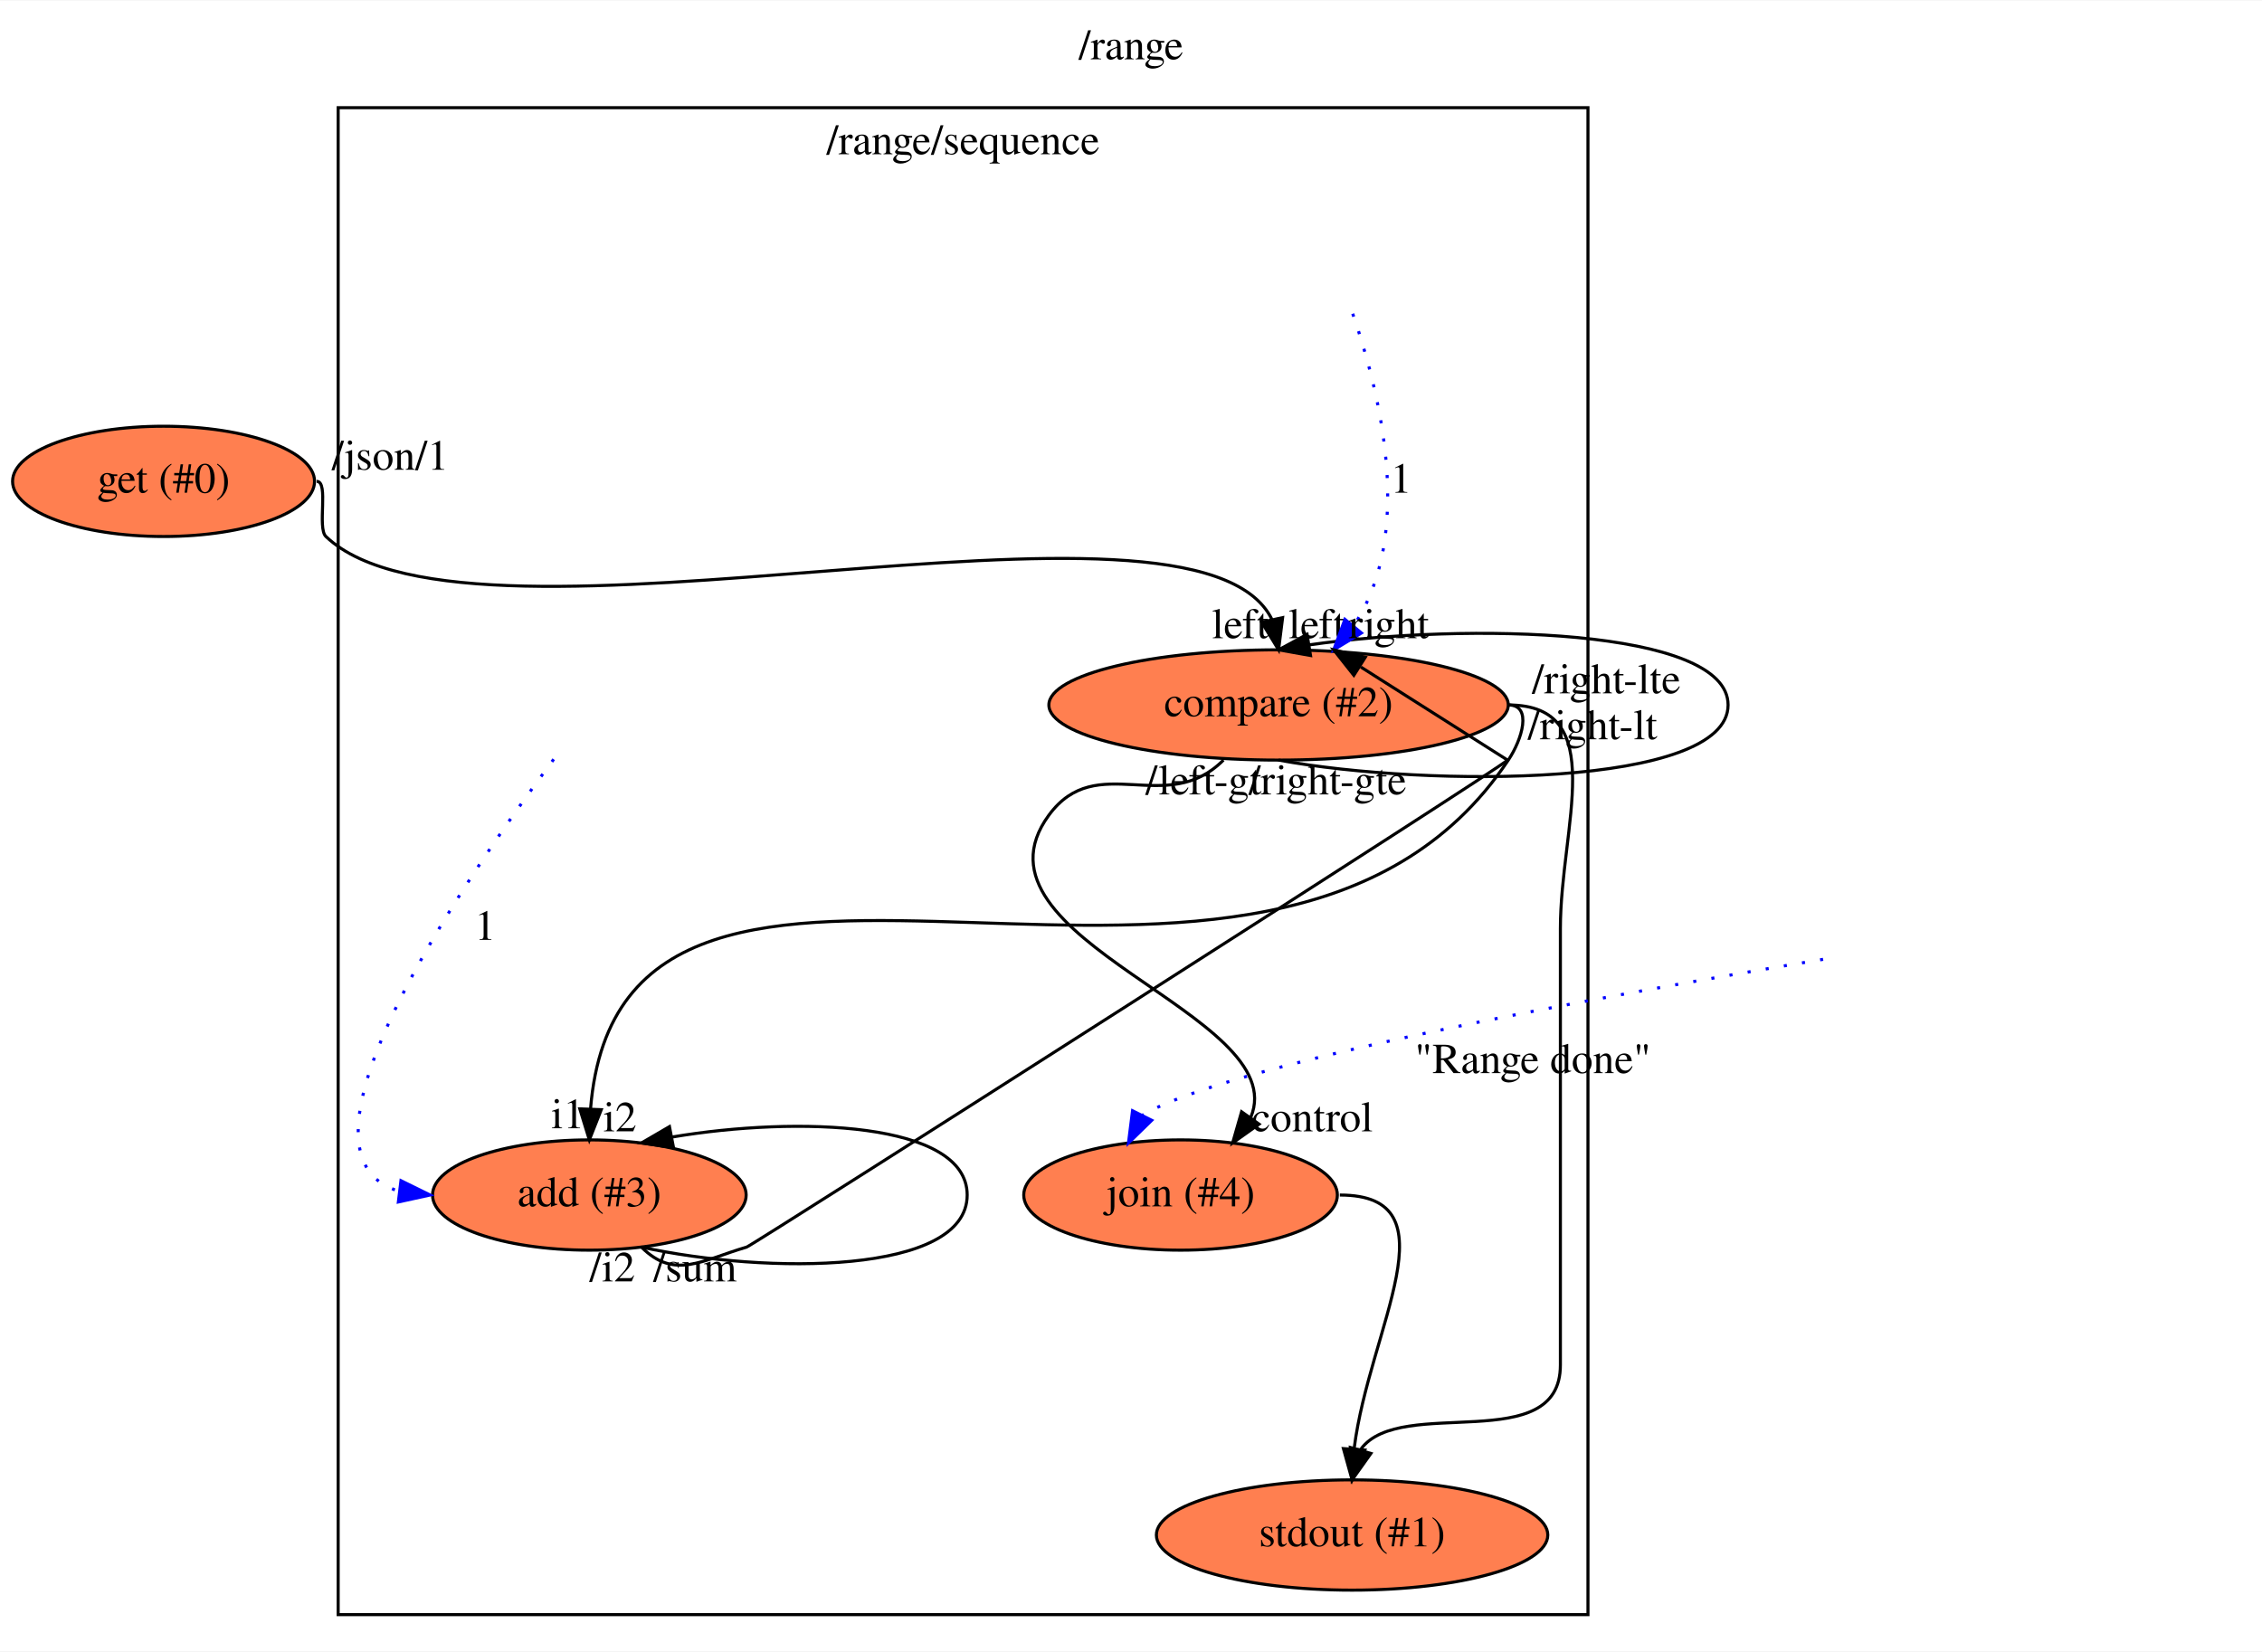
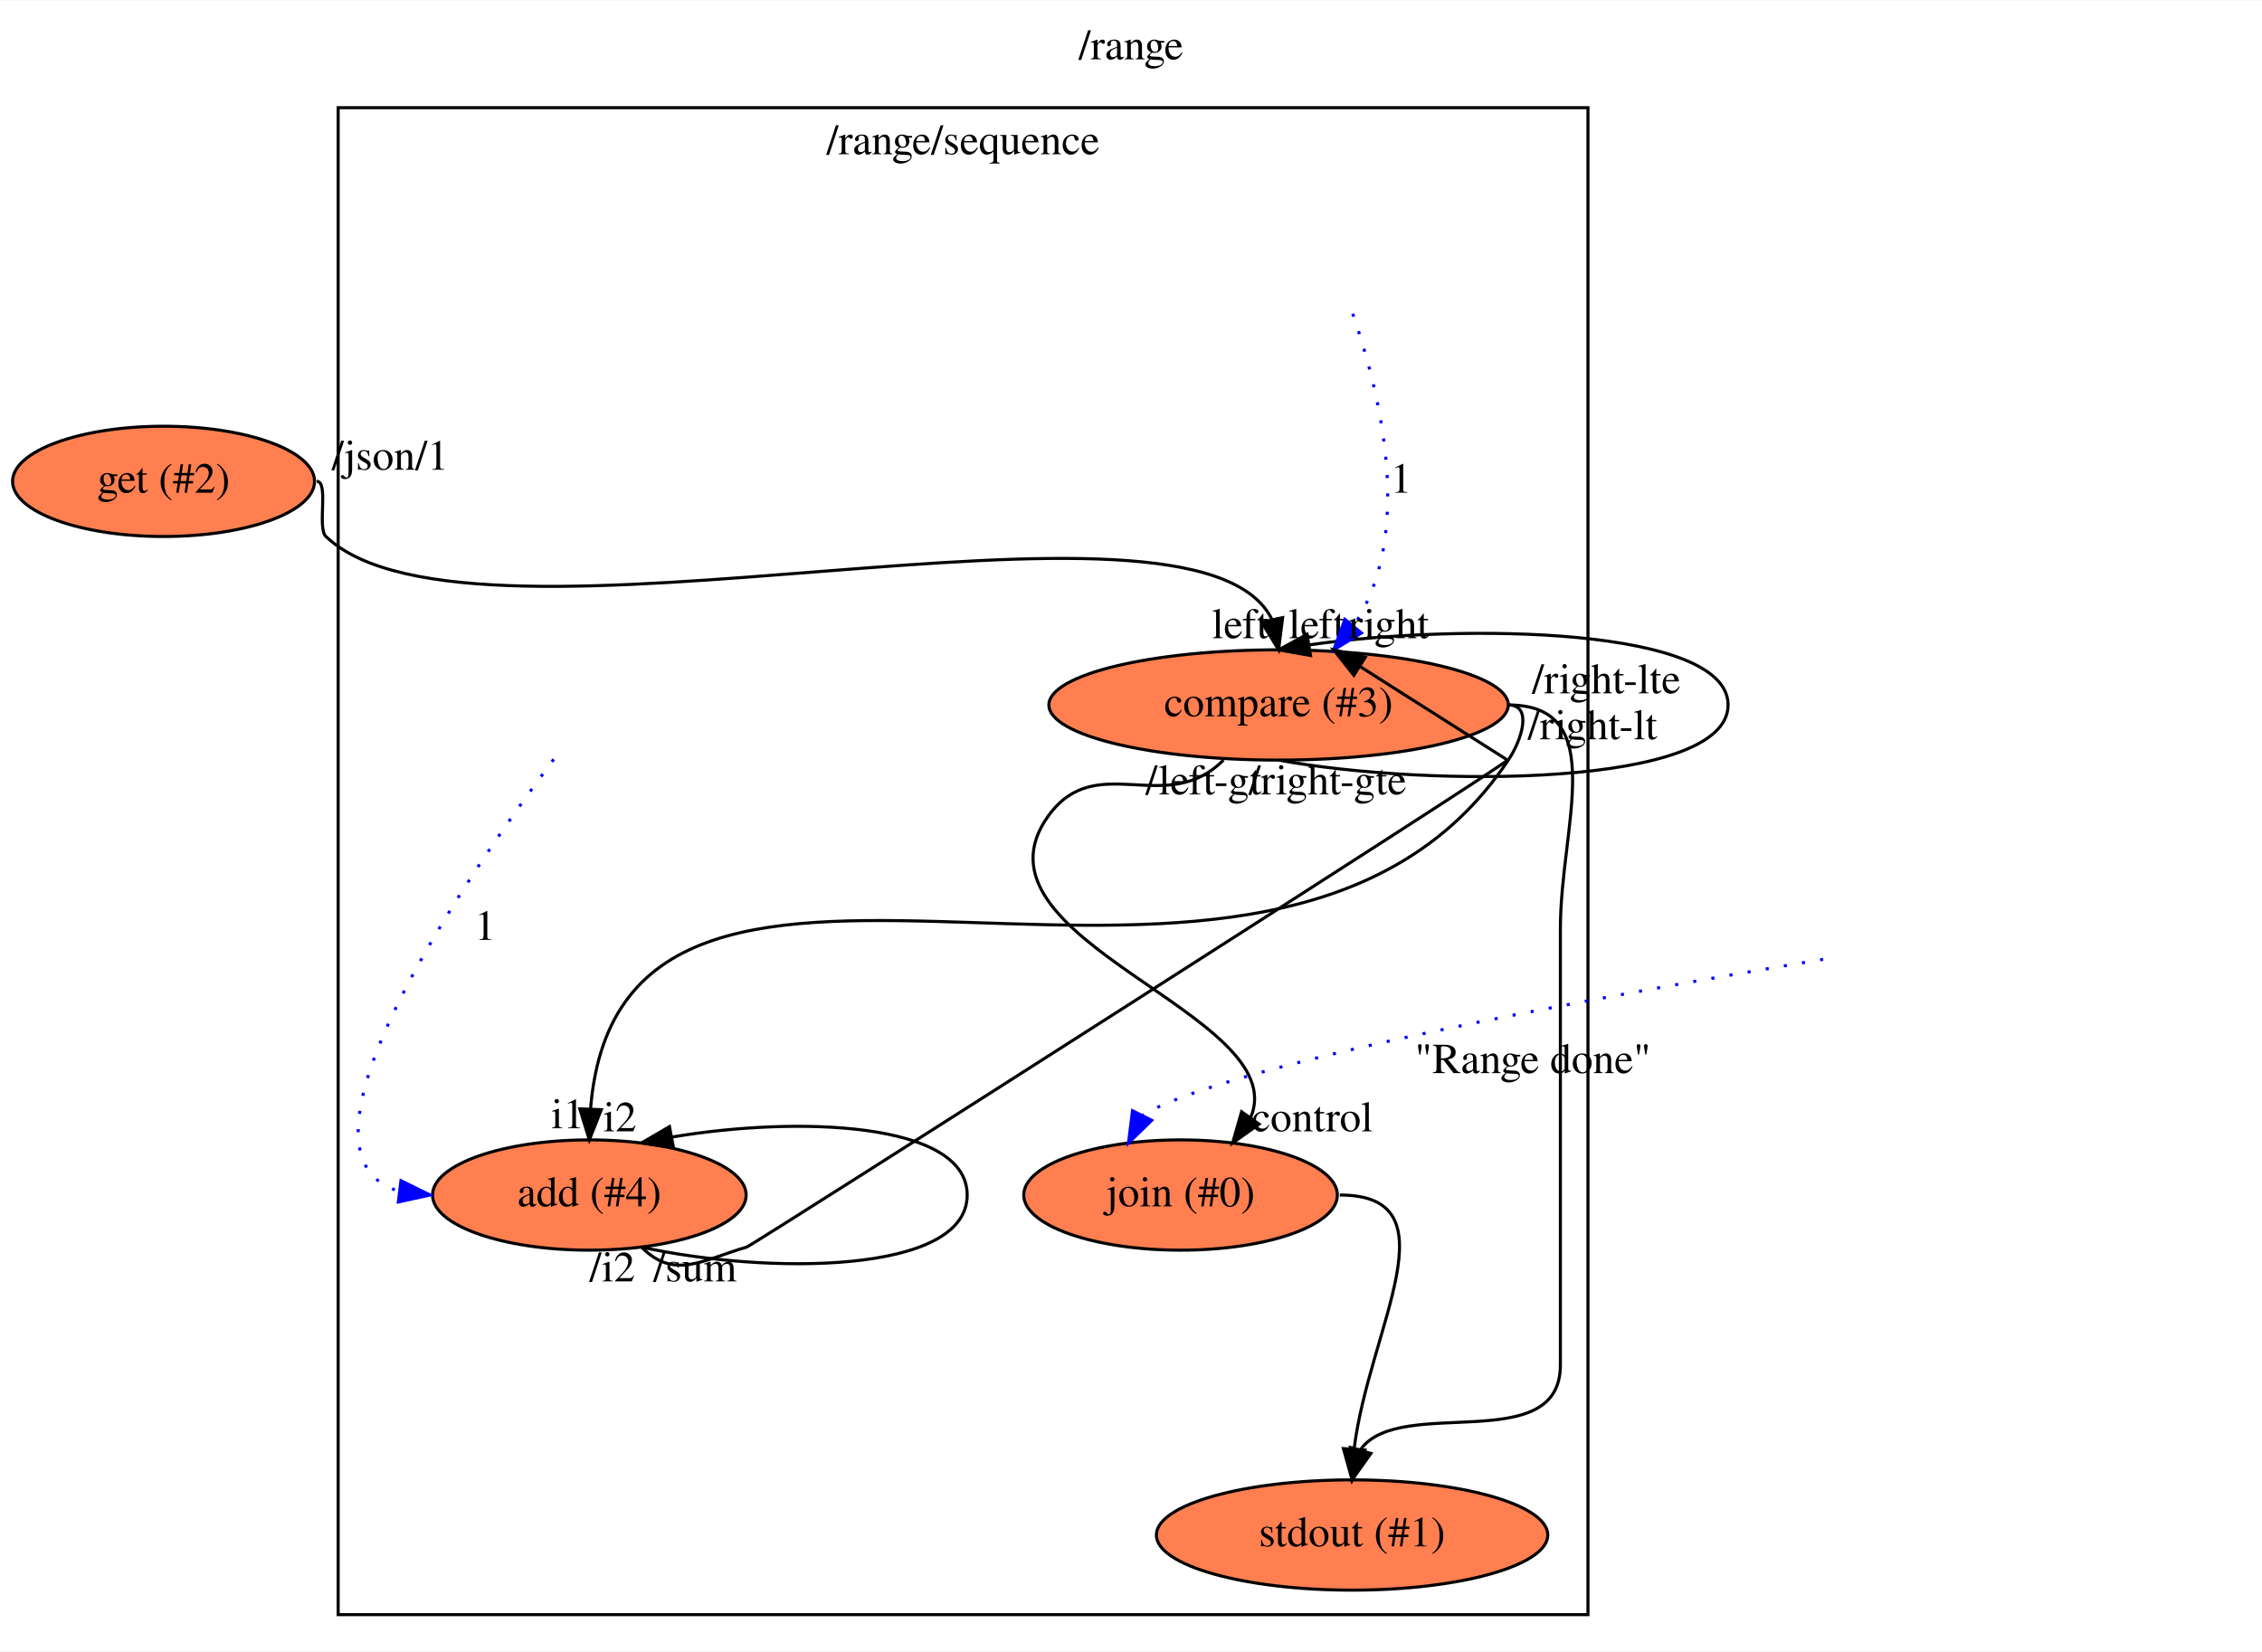
<svg xmlns="http://www.w3.org/2000/svg" xmlns:xlink="http://www.w3.org/1999/xlink" width="738pt" height="539pt" viewBox="0.00 0.00 738.44 539.00">
  <g id="graph0" class="graph" transform="scale(1 1) rotate(0) translate(4 535)">
    <polygon fill="#ffffff" stroke="transparent" points="-4,4 -4,-535 734.439,-535 734.439,4 -4,4" />
    <text text-anchor="middle" x="365.219" y="-515.8" font-family="Times,serif" font-size="14.00" fill="#000000">/range</text>
    <g id="clust1" class="cluster">
      <polygon fill="none" stroke="#000000" points="106.396,-8 106.396,-500 514.396,-500 514.396,-8 106.396,-8" />
      <text text-anchor="middle" x="310.396" y="-484.8" font-family="Times,serif" font-size="14.00" fill="#000000">/range/sequence</text>
    </g>
    <g id="node1" class="node">
      <g id="a_node1">
-         <a xlink:href="file:///home/travis/build/andrewdavidmackenzie/flow/flowr/src/lib/flowruntime/args/get.html" xlink:title="get (#0)">
+         <a xlink:href="file:///home/travis/build/andrewdavidmackenzie/flow/flowr/src/lib/flowruntime/args/get.html" xlink:title="get (#2)">
          <ellipse fill="#ff7f50" stroke="#000000" cx="49.396" cy="-378" rx="49.291" ry="18" />
-           <text text-anchor="middle" x="49.396" y="-374.3" font-family="Times,serif" font-size="14.00" fill="#000000">get (#0)</text>
+           <text text-anchor="middle" x="49.396" y="-374.3" font-family="Times,serif" font-size="14.00" fill="#000000">get (#2)</text>
        </a>
      </g>
    </g>
    <g id="node2" class="node">
      <g id="a_node2">
-         <a xlink:href="file:///home/travis/build/andrewdavidmackenzie/flow/flowstdlib/control/compare_switch/compare_switch.html" xlink:title="compare (#2)">
+         <a xlink:href="file:///home/travis/build/andrewdavidmackenzie/flow/flowstdlib/control/compare_switch/compare_switch.html" xlink:title="compare (#3)">
          <ellipse fill="#ff7f50" stroke="#000000" cx="413.396" cy="-305" rx="74.987" ry="18" />
-           <text text-anchor="middle" x="413.396" y="-301.3" font-family="Times,serif" font-size="14.00" fill="#000000">compare (#2)</text>
+           <text text-anchor="middle" x="413.396" y="-301.3" font-family="Times,serif" font-size="14.00" fill="#000000">compare (#3)</text>
        </a>
      </g>
    </g>
    <g id="edge1" class="edge">
      <path fill="none" stroke="#000000" d="M99.396,-378C103.451,-378 99.462,-362.8 102.396,-360 150.09,-314.484 386.49,-384.45 411.29,-332.798" />
      <polygon fill="#000000" stroke="#000000" points="414.716,-333.512 413.396,-323 407.873,-332.041 414.716,-333.512" />
      <text text-anchor="middle" x="400.896" y="-326.8" font-family="Times,serif" font-size="14.00" fill="#000000">left</text>
      <text text-anchor="middle" x="123.396" y="-381.8" font-family="Times,serif" font-size="14.00" fill="#000000">/json/1</text>
    </g>
    <g id="edge4" class="edge">
      <path fill="none" stroke="#000000" d="M413.396,-287C462.31,-278 560.139,-278 560.139,-305 560.139,-330.26 474.514,-331.888 423.424,-324.623" />
      <polygon fill="#000000" stroke="#000000" points="423.826,-321.143 413.396,-323 422.708,-328.053 423.826,-321.143" />
      <text text-anchor="middle" x="425.896" y="-326.8" font-family="Times,serif" font-size="14.00" fill="#000000">left</text>
      <text text-anchor="middle" x="388.896" y="-275.8" font-family="Times,serif" font-size="14.00" fill="#000000">/left-gt</text>
    </g>
    <g id="node4" class="node">
      <g id="a_node4">
        <a xlink:href="file:///home/travis/build/andrewdavidmackenzie/flow/flowr/src/lib/flowruntime/stdio/stdout.html" xlink:title="stdout (#1)">
          <ellipse fill="#ff7f50" stroke="#000000" cx="437.396" cy="-34" rx="63.889" ry="18" />
          <text text-anchor="middle" x="437.396" y="-30.3" font-family="Times,serif" font-size="14.00" fill="#000000">stdout (#1)</text>
        </a>
      </g>
    </g>
    <g id="edge3" class="edge">
      <path fill="none" stroke="#000000" d="M488.396,-305C521.708,-305 505.396,-265.313 505.396,-232 505.396,-232 505.396,-232 505.396,-89.5 505.396,-59.301 453.333,-79.663 440.317,-62.105" />
      <polygon fill="#000000" stroke="#000000" points="443.536,-60.634 437.396,-52 436.811,-62.579 443.536,-60.634" />
      <text text-anchor="middle" x="520.396" y="-308.8" font-family="Times,serif" font-size="14.00" fill="#000000">/right-lte</text>
    </g>
    <g id="node5" class="node">
      <g id="a_node5">
-         <a xlink:href="file:///home/travis/build/andrewdavidmackenzie/flow/flowstdlib/math/add/add.html" xlink:title="add (#3)">
+         <a xlink:href="file:///home/travis/build/andrewdavidmackenzie/flow/flowstdlib/math/add/add.html" xlink:title="add (#4)">
          <ellipse fill="#ff7f50" stroke="#000000" cx="188.396" cy="-145" rx="51.191" ry="18" />
-           <text text-anchor="middle" x="188.396" y="-141.3" font-family="Times,serif" font-size="14.00" fill="#000000">add (#3)</text>
+           <text text-anchor="middle" x="188.396" y="-141.3" font-family="Times,serif" font-size="14.00" fill="#000000">add (#4)</text>
        </a>
      </g>
    </g>
    <g id="edge5" class="edge">
      <path fill="none" stroke="#000000" d="M488.396,-305C496.396,-305 492.843,-293.65 488.396,-287 410.154,-169.999 199.045,-300.583 188.783,-173.066" />
      <polygon fill="#000000" stroke="#000000" points="192.278,-172.858 188.396,-163 185.283,-173.127 192.278,-172.858" />
      <text text-anchor="middle" x="181.396" y="-166.8" font-family="Times,serif" font-size="14.00" fill="#000000">i1</text>
      <text text-anchor="middle" x="515.896" y="-293.8" font-family="Times,serif" font-size="14.00" fill="#000000">/right-lt</text>
    </g>
    <g id="node6" class="node">
      <g id="a_node6">
-         <a xlink:href="file:///home/travis/build/andrewdavidmackenzie/flow/flowstdlib/control/join/join.html" xlink:title="join (#4)">
+         <a xlink:href="file:///home/travis/build/andrewdavidmackenzie/flow/flowstdlib/control/join/join.html" xlink:title="join (#0)">
          <ellipse fill="#ff7f50" stroke="#000000" cx="381.396" cy="-145" rx="51.191" ry="18" />
-           <text text-anchor="middle" x="381.396" y="-141.3" font-family="Times,serif" font-size="14.00" fill="#000000">join (#4)</text>
+           <text text-anchor="middle" x="381.396" y="-141.3" font-family="Times,serif" font-size="14.00" fill="#000000">join (#0)</text>
        </a>
      </g>
    </g>
    <g id="edge6" class="edge">
      <path fill="none" stroke="#000000" d="M395.396,-287C376.61,-268.215 354.1,-290.428 338.396,-269 308.558,-228.288 418.433,-204.293 404.317,-170.365" />
      <polygon fill="#000000" stroke="#000000" points="407.03,-168.14 398.396,-162 401.317,-172.184 407.03,-168.14" />
      <text text-anchor="middle" x="424.396" y="-165.8" font-family="Times,serif" font-size="14.00" fill="#000000">control</text>
      <text text-anchor="middle" x="429.396" y="-275.8" font-family="Times,serif" font-size="14.00" fill="#000000">/right-gte</text>
    </g>
    <g id="edge2" class="edge">
      <path fill="none" stroke="#0000ff" stroke-dasharray="1,5" d="M437.608,-432.726C446.453,-407.208 457.964,-360.689 437.916,-330.921" />
      <polygon fill="#0000ff" stroke="#0000ff" points="440.453,-328.496 431.396,-323 435.049,-332.945 440.453,-328.496" />
      <text text-anchor="middle" x="453.396" y="-374.3" font-family="Times,serif" font-size="14.00" fill="#000000">1</text>
    </g>
    <g id="edge9" class="edge">
      <path fill="none" stroke="#000000" d="M205.396,-128C216.189,-117.206 225.091,-123.713 239.741,-128 241.707,-128.575 487.156,-285.203 488.139,-287 488.139,-287 456.221,-307.25 440.262,-317.375" />
      <polygon fill="#000000" stroke="#000000" points="437.965,-314.687 431.396,-323 441.715,-320.598 437.965,-314.687" />
      <text text-anchor="middle" x="449.396" y="-326.8" font-family="Times,serif" font-size="14.00" fill="#000000">right</text>
      <text text-anchor="middle" x="222.896" y="-116.8" font-family="Times,serif" font-size="14.00" fill="#000000">/sum</text>
    </g>
    <g id="edge8" class="edge">
      <path fill="none" stroke="#000000" d="M205.396,-128C246.511,-119 311.741,-119 311.741,-145 311.741,-168.969 256.305,-170.841 215.431,-163.936" />
      <polygon fill="#000000" stroke="#000000" points="215.878,-160.458 205.396,-162 214.551,-167.331 215.878,-160.458" />
      <text text-anchor="middle" x="198.396" y="-165.8" font-family="Times,serif" font-size="14.00" fill="#000000">i2</text>
      <text text-anchor="middle" x="195.896" y="-116.8" font-family="Times,serif" font-size="14.00" fill="#000000">/i2</text>
    </g>
    <g id="edge11" class="edge">
      <path fill="none" stroke="#000000" d="M433.396,-145C471.373,-145 442.997,-101.494 438.086,-62.354" />
      <polygon fill="#000000" stroke="#000000" points="441.553,-61.745 437.396,-52 434.569,-62.211 441.553,-61.745" />
    </g>
    <g id="edge7" class="edge">
      <path fill="none" stroke="#0000ff" stroke-dasharray="1,5" d="M176.758,-287.266C147.71,-248.293 85.597,-157.724 126.443,-146.211" />
      <polygon fill="#0000ff" stroke="#0000ff" points="126.892,-149.682 136.396,-145 126.046,-142.734 126.892,-149.682" />
      <text text-anchor="middle" x="154.396" y="-228.3" font-family="Times,serif" font-size="14.00" fill="#000000">1</text>
    </g>
    <g id="edge10" class="edge">
      <path fill="none" stroke="#0000ff" stroke-dasharray="1,5" d="M591.161,-221.95C515.721,-209.399 396.317,-187.568 368.889,-171.021" />
      <polygon fill="#0000ff" stroke="#0000ff" points="371.987,-169.391 364.396,-162 365.721,-172.512 371.987,-169.391" />
      <text text-anchor="middle" x="496.396" y="-184.8" font-family="Times,serif" font-size="14.00" fill="#000000">"Range done"</text>
    </g>
  </g>
</svg>
